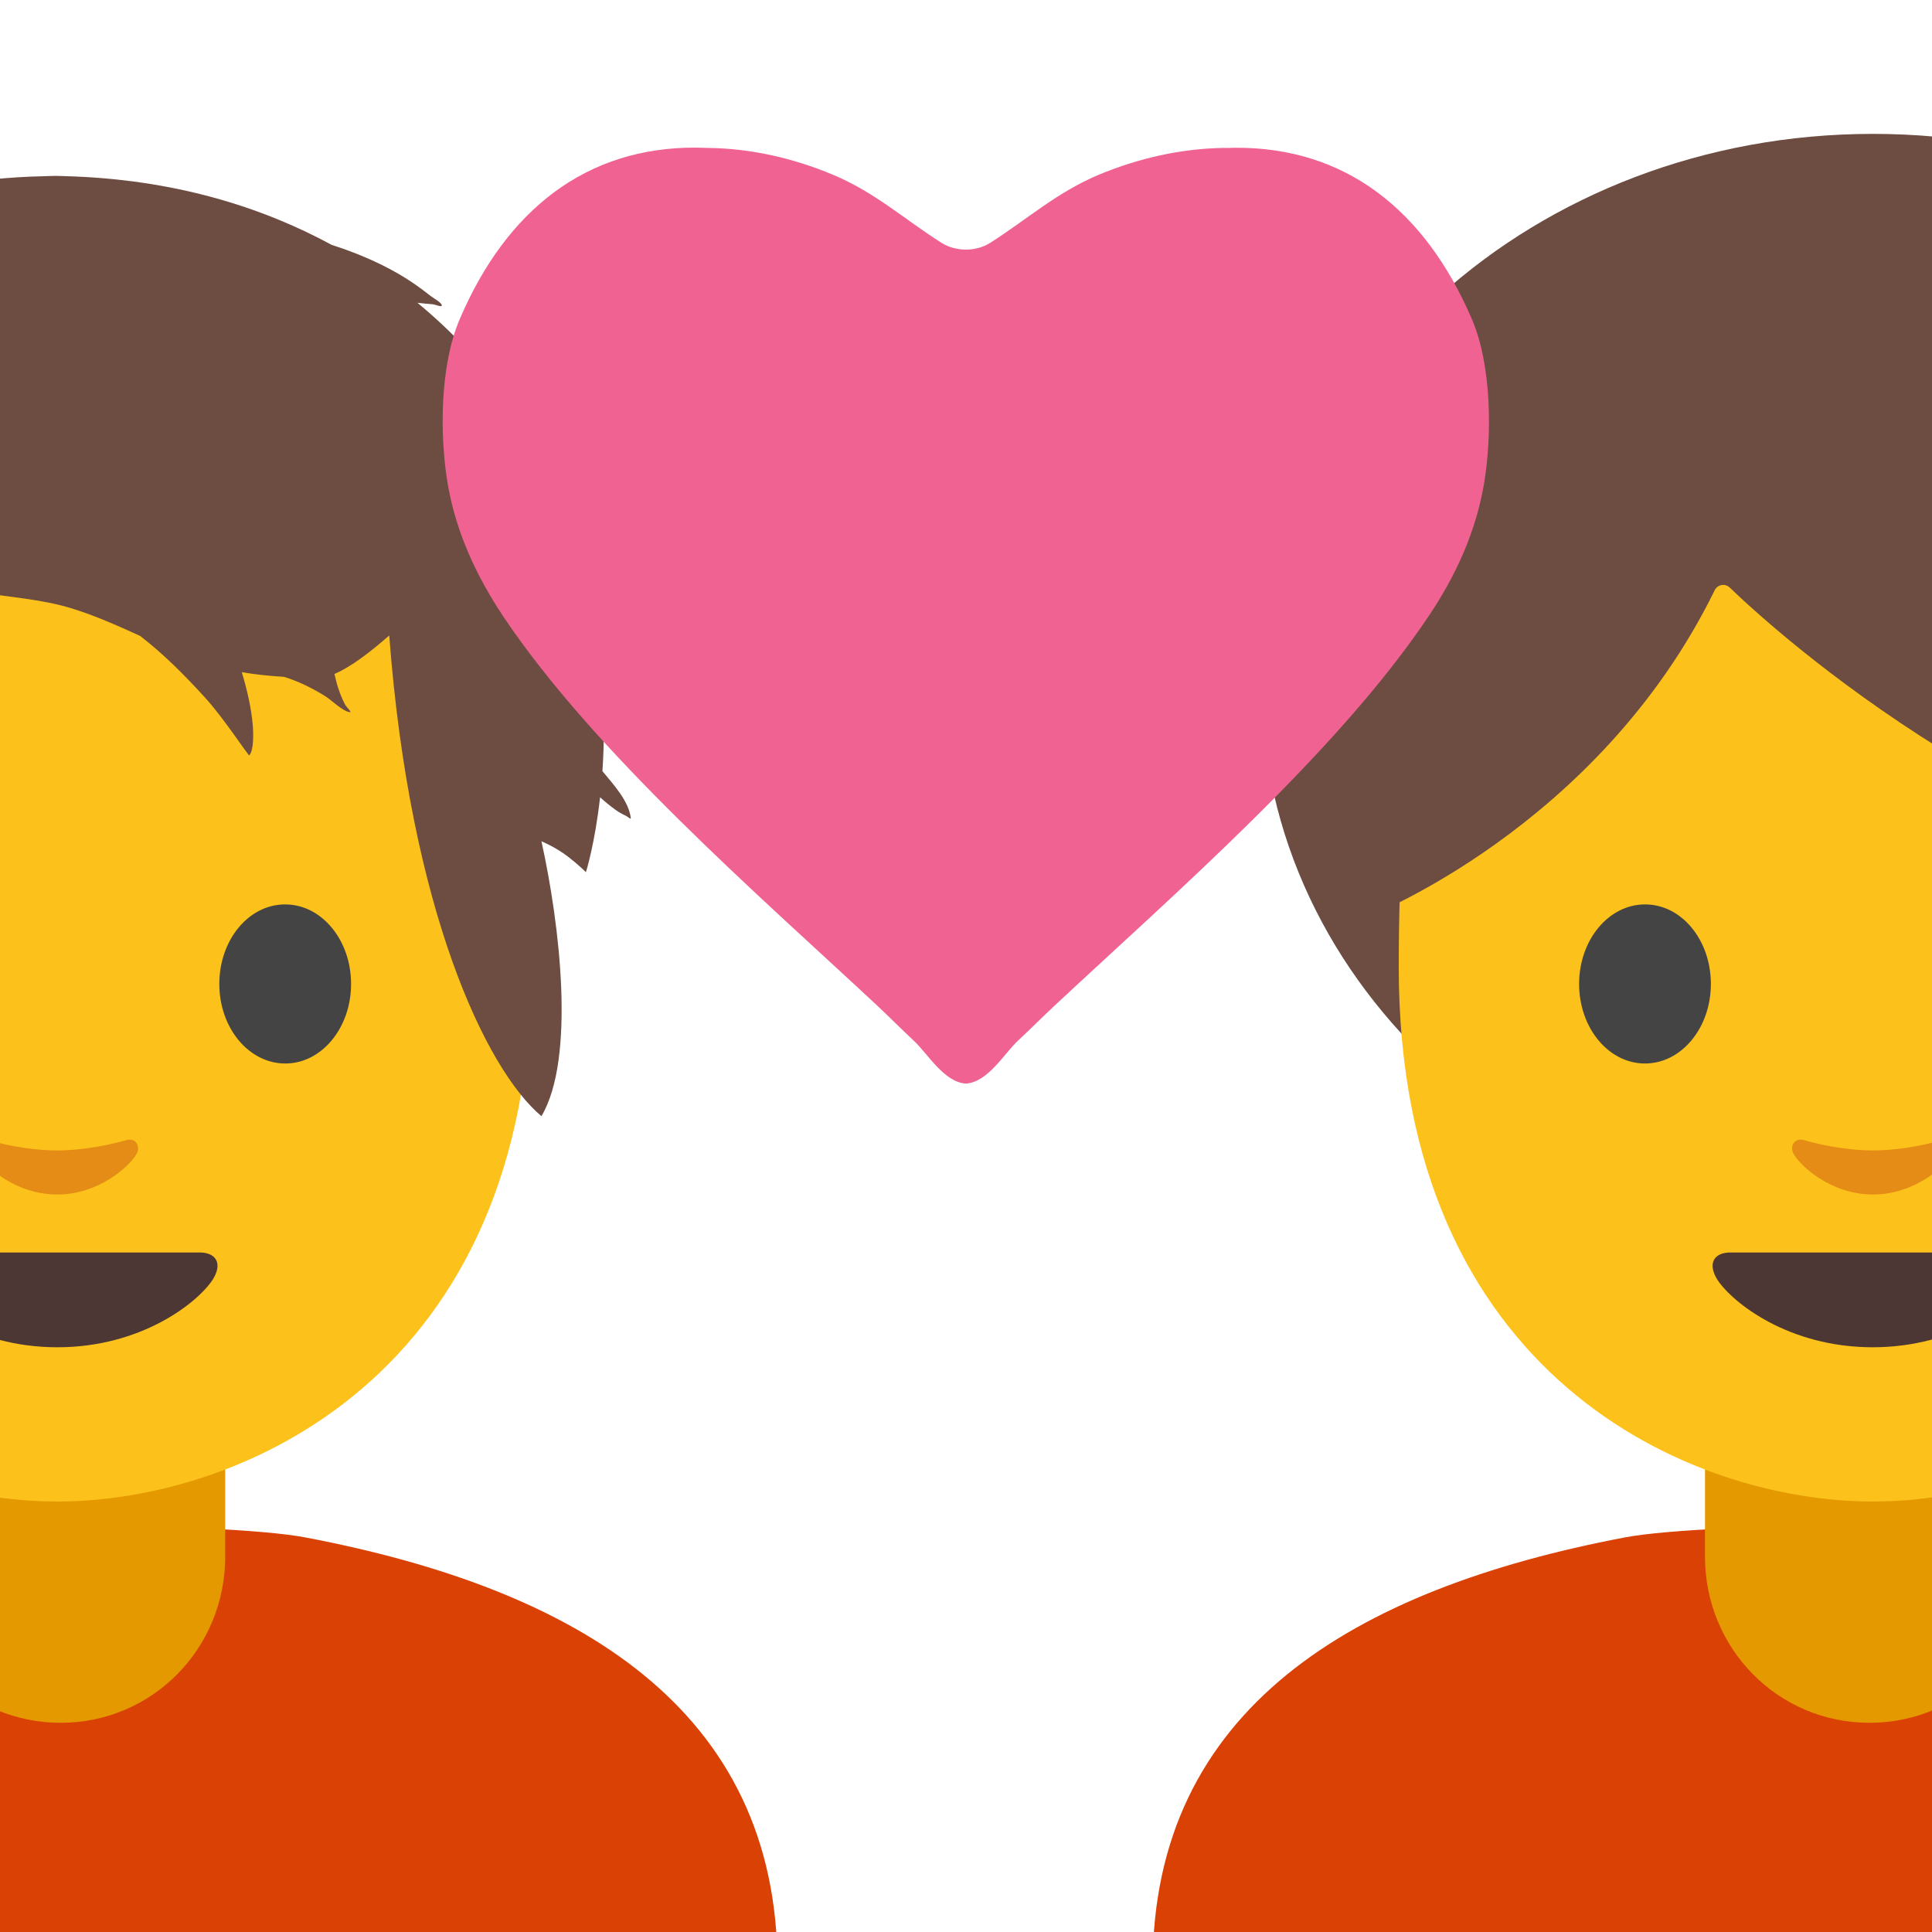
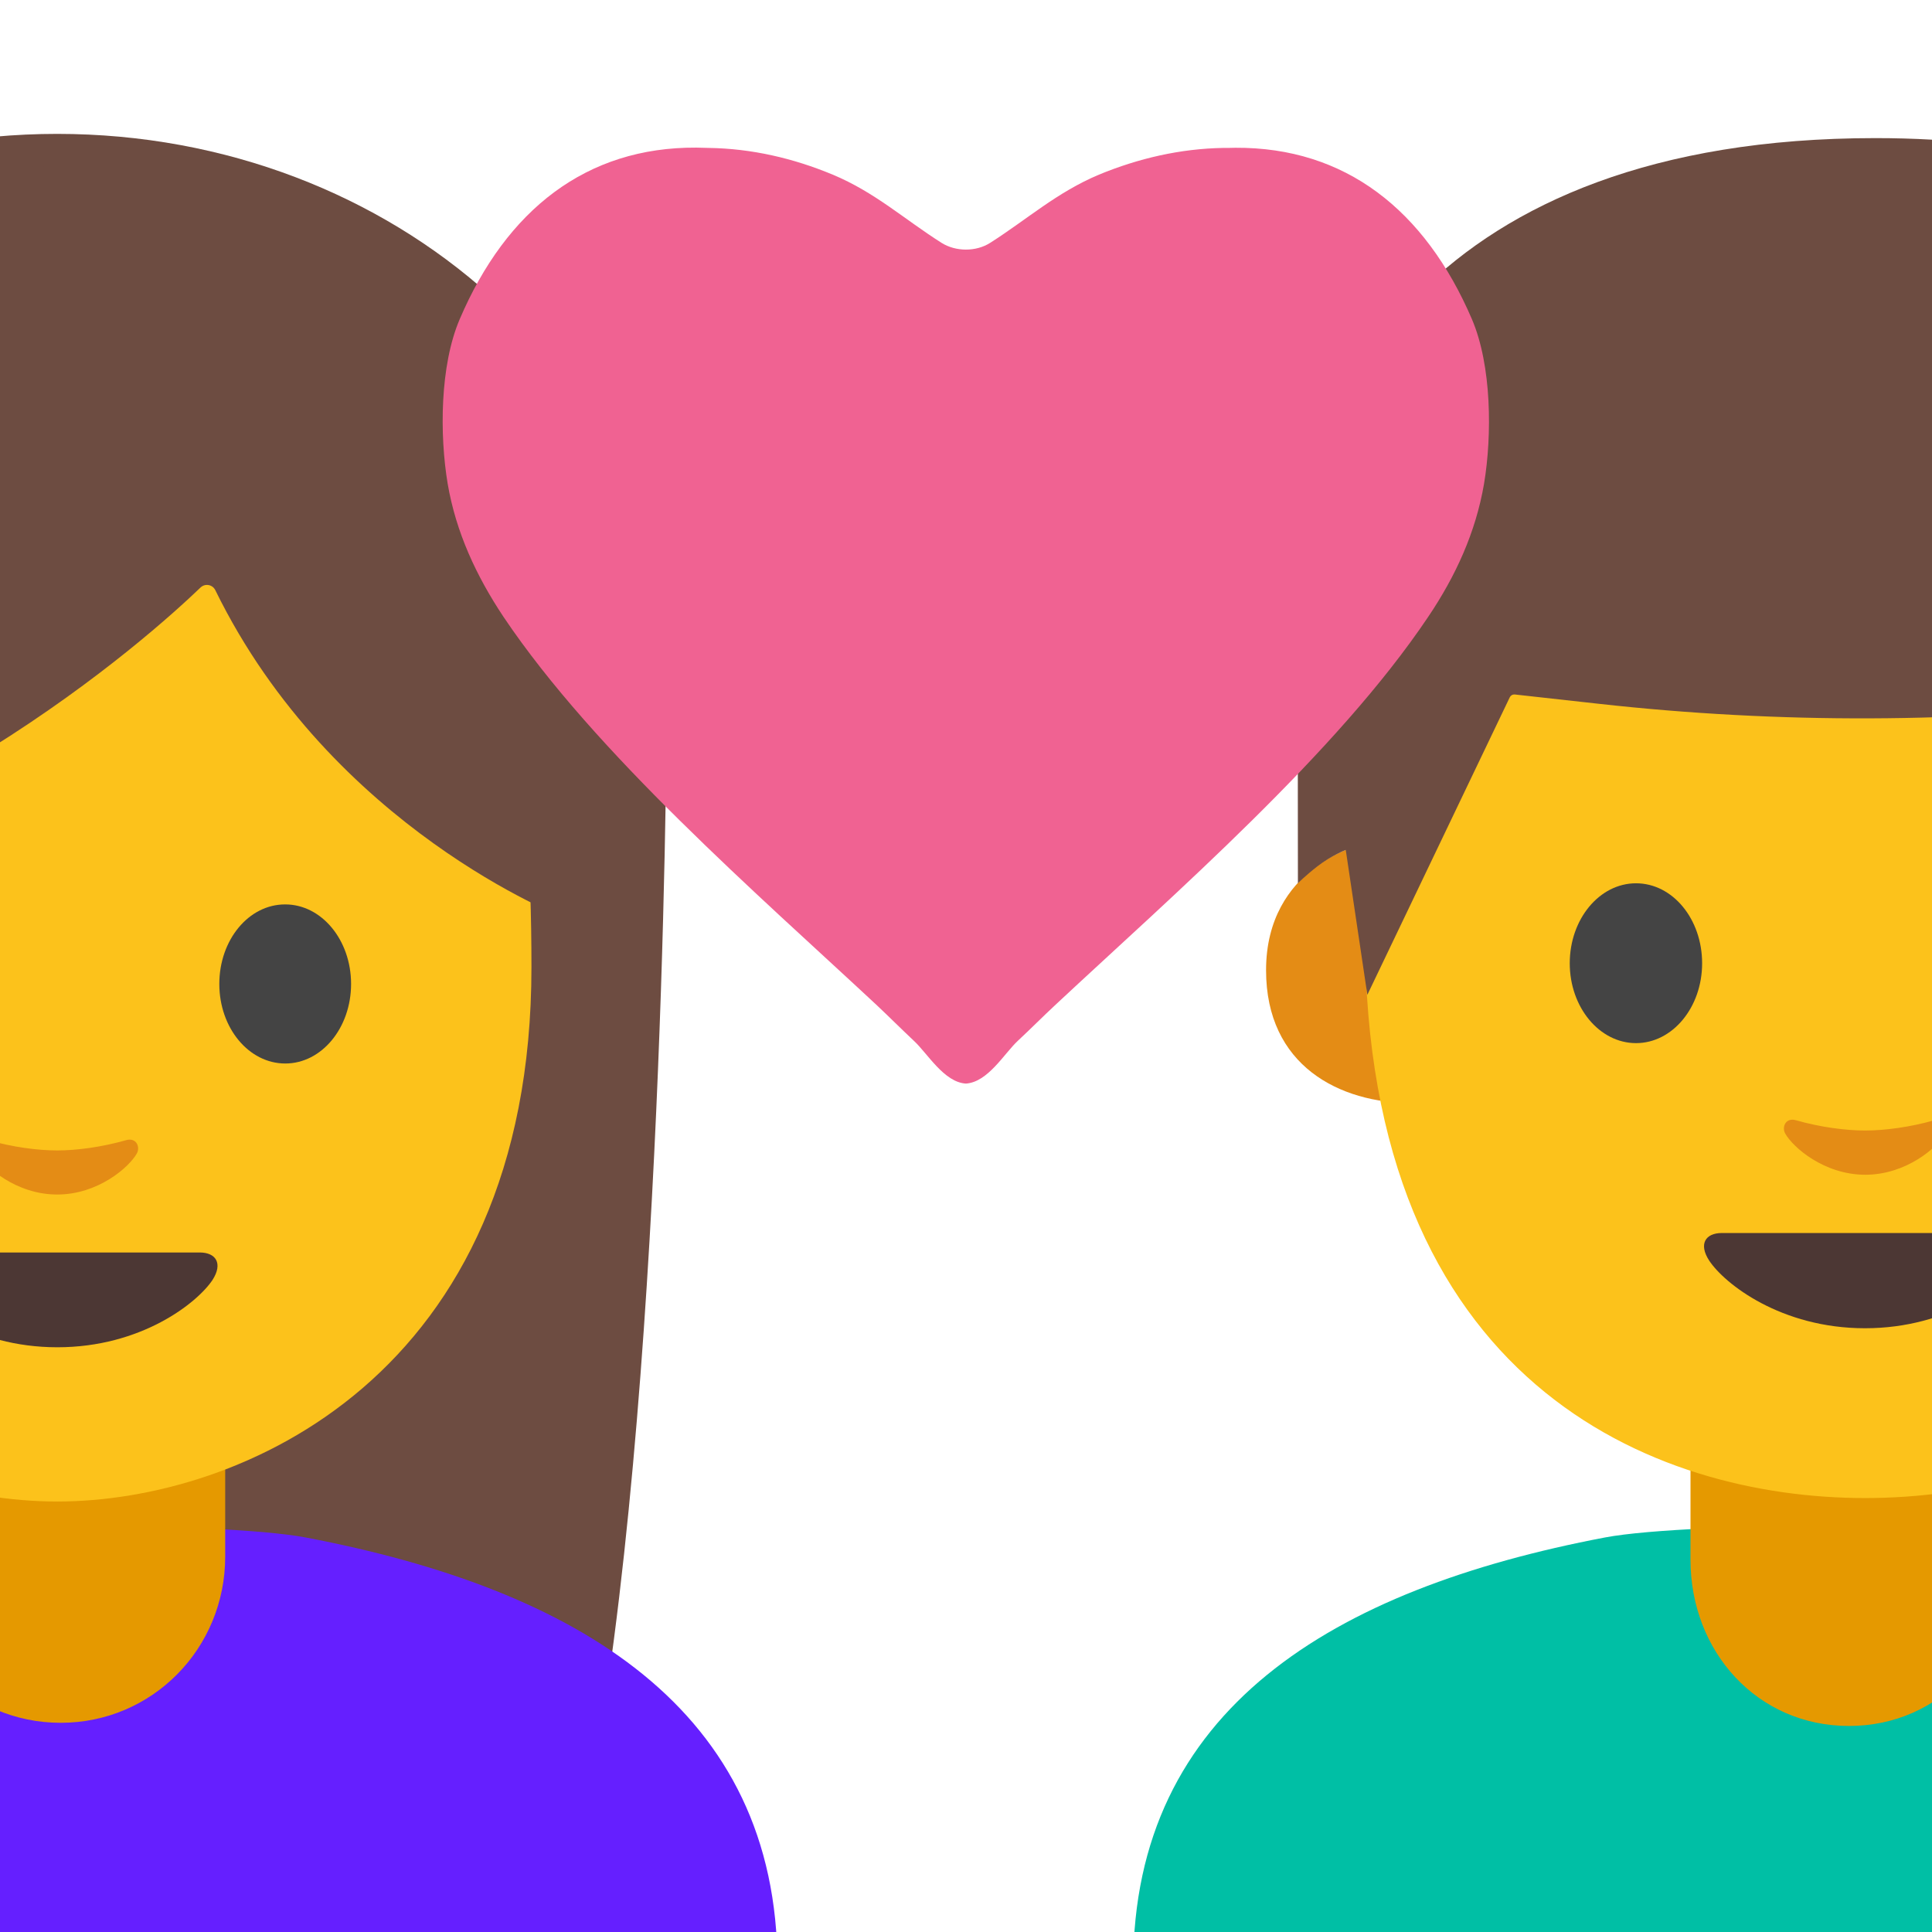
- <svg xmlns="http://www.w3.org/2000/svg" width="128px" height="128px" version="1.1" xml:space="preserve" style="fill-rule:evenodd;clip-rule:evenodd;stroke-linejoin:round;stroke-miterlimit:2;">
-   <g>
-     <clipPath id="_clip1">
-       <rect x="0" y="0" width="128" height="128" />
-     </clipPath>
-     <g clip-path="url(#_clip1)">
-       <path d="M20.24,101.86C14.54,100.78 -7.53,100.78 -13.23,101.86C-31.27,105.29 -44.49,113.25 -44.49,130.22L-44.49,188.05L3.51,188.06L51.51,188.05L51.51,130.22C51.5,113.25 38.28,105.29 20.24,101.86Z" style="fill:#da4105;fill-rule:nonzero;" />
-       <path d="M4.02,114.14C-2.06,114.14 -6.88,109.21 -6.88,103.13L-6.88,93.63L14.92,93.63L14.92,103.13C14.92,109.21 10.1,114.14 4.02,114.14Z" style="fill:#e59900;fill-rule:nonzero;" />
-       <path d="M3.79,17.65C-21.12,17.65 -27.63,36.96 -27.63,64.08C-27.63,91.2 -8.31,99.48 3.79,99.48C15.89,99.48 35.21,91.21 35.21,64.08C35.21,36.95 28.69,17.65 3.79,17.65Z" style="fill:#fcc21b;fill-rule:nonzero;" />
-       <path d="M-6.96,65.19C-6.96,68.1 -8.91,70.46 -11.32,70.46C-13.73,70.46 -15.69,68.1 -15.69,65.19C-15.69,62.27 -13.73,59.92 -11.32,59.92C-8.91,59.91 -6.96,62.27 -6.96,65.19M14.53,65.19C14.53,68.1 16.48,70.46 18.9,70.46C21.31,70.46 23.26,68.1 23.26,65.19C23.26,62.27 21.3,59.92 18.9,59.92C16.48,59.91 14.53,62.27 14.53,65.19" style="fill:#444;fill-rule:nonzero;" />
-       <path d="M13.23,82.98L-5.65,82.98C-6.73,82.98 -7.2,83.71 -6.48,84.8C-5.48,86.33 -1.76,89.26 3.8,89.26C9.36,89.26 13.07,86.32 14.08,84.8C14.78,83.71 14.31,82.98 13.23,82.98Z" style="fill:#4c3734;fill-rule:nonzero;" />
-       <path d="M8.35,75.54C6.74,76 5.08,76.22 3.79,76.22C2.5,76.22 0.83,76 -0.77,75.54C-1.46,75.35 -1.73,76 -1.48,76.43C-0.97,77.33 1.08,79.14 3.79,79.14C6.5,79.14 8.55,77.33 9.06,76.43C9.31,76 9.04,75.34 8.35,75.54Z" style="fill:#e48c15;fill-rule:nonzero;" />
-       <path d="M-18.81,19.165C-13.821,15.205 -6.835,11.867 3.006,11.672C3.006,11.672 3.475,11.653 3.691,11.653C3.886,11.653 4.373,11.672 4.373,11.672C11.486,11.872 17.321,13.697 21.985,16.23C23.541,16.721 25.034,17.36 26.327,18.1C27.113,18.549 27.826,19.048 28.533,19.612C28.679,19.729 29.216,20.025 29.264,20.203C29.319,20.402 28.853,20.173 28.646,20.155C28.35,20.13 28.05,20.109 27.753,20.071L27.656,20.06C28.809,21.012 29.849,21.995 30.776,22.977C31.294,23.289 31.807,23.631 32.313,24.014C32.941,24.488 33.455,25.071 33.948,25.677C34.118,25.887 34.294,26.092 34.442,26.32C34.535,26.463 34.883,26.731 34.715,26.75C34.401,26.786 34.023,26.62 33.682,26.511C34.619,27.83 35.346,29.081 35.872,30.174C37.723,34.027 38.805,37.759 39.396,41.172C40.512,42.665 41.42,44.292 41.587,45.891C41.613,46.138 41.202,45.577 41.002,45.434C40.629,45.166 40.235,44.933 39.851,44.683C40.057,47.074 40.038,49.239 39.912,51.09C40.619,51.95 41.669,53.074 41.793,54.208C41.803,54.311 41.604,54.122 41.512,54.076C41.254,53.948 41.019,53.828 40.784,53.657C40.428,53.399 40.082,53.12 39.757,52.82C39.409,55.929 38.818,57.787 38.818,57.787C38.818,57.787 38.409,57.359 37.629,56.753C36.789,56.109 35.872,55.738 35.872,55.738C37.097,61.271 38.139,70.122 35.872,73.95C32.182,70.854 27.159,60.256 25.788,42.101C24.534,43.199 23.258,44.185 22.157,44.652C22.237,44.985 22.316,45.317 22.421,45.629C22.541,45.986 22.683,46.338 22.857,46.671C22.95,46.847 23.36,47.214 23.163,47.183C22.685,47.111 21.958,46.377 21.534,46.115C20.677,45.583 19.776,45.141 18.824,44.843C17.884,44.784 16.945,44.694 16.021,44.535C16.367,45.694 16.648,46.876 16.75,48.08C16.786,48.508 16.83,49.753 16.501,50.053C16.501,50.053 16.188,49.633 16.163,49.596C15.949,49.29 15.731,48.986 15.513,48.684C14.887,47.82 14.264,46.962 13.543,46.172C12.205,44.704 10.821,43.317 9.285,42.132C7.803,41.459 6.32,40.79 4.752,40.308C2.668,39.665 0.524,39.577 -1.604,39.189C-1.975,39.12 -2.344,39.034 -2.709,38.935C-2.923,38.943 -3.137,38.952 -3.349,38.964C-2.135,41.901 -1.728,45.155 -2.665,48.195C-3.082,49.545 -3.695,50.832 -4.498,51.992C-4.558,52.078 -5.133,52.919 -5.286,52.856C-5.724,52.673 -6.384,51.254 -6.659,50.854C-7.69,49.354 -8.785,47.809 -10.085,46.522C-12.477,44.149 -15.36,42.591 -18.32,41.153C-18.139,52.168 -21.508,67.049 -28.492,73.95C-30.293,69.911 -30.016,60.707 -28.492,55.738C-28.492,55.738 -29.429,56.109 -30.247,56.753C-31.008,57.359 -31.439,57.787 -31.439,57.787C-31.439,57.787 -32.762,52.835 -32.781,46.577C-33.133,46.887 -33.767,47.681 -34.167,47.744C-34.284,47.763 -34.146,47.507 -34.133,47.388C-34.1,47.103 -34.054,46.818 -34.008,46.535C-33.901,45.876 -33.76,45.222 -33.574,44.579C-33.326,43.715 -32.972,42.906 -32.557,42.128C-32.135,38.176 -31.041,34.056 -28.729,30.528C-29.2,30.492 -29.657,30.444 -30.089,30.392C-30.643,30.323 -31.198,30.207 -31.722,30.014C-31.79,29.989 -32.152,29.907 -32.175,29.834C-32.175,29.834 -31.175,29.35 -31.022,29.268C-29.758,28.597 -28.511,27.838 -27.284,27.098C-26.643,26.71 -25.991,26.276 -25.347,25.811C-24.217,24.375 -22.877,22.836 -21.284,21.318C-21.72,20.972 -22.108,20.547 -22.433,20.018C-22.8,19.417 -23.144,18.725 -23.228,18.016C-23.257,17.775 -23.091,17.159 -22.682,17.238C-21.597,17.446 -21.108,19.014 -19.932,19.28C-19.634,19.347 -19.213,19.27 -18.81,19.165Z" style="fill:#6d4c41;fill-rule:nonzero;" />
-     </g>
+ <svg xmlns="http://www.w3.org/2000/svg" xmlns:xlink="http://www.w3.org/1999/xlink" width="128" height="128">
+   <defs>
+     <path id="a" d="M0 0h128v128H0z" />
+   </defs>
+   <clipPath id="b">
+     <use xlink:href="#a" overflow="visible" />
+   </clipPath>
+   <path d="M-36.84 45.53s0 48.72 6.28 71.38c3.1 11.16 6.95 18.2 16.22 11.24l35.94-.36c9.25 7.06 15.88.29 17.87-11.17 4.71-27.07 4.71-71.09 4.71-71.09h-81.02z" clip-path="url(#b)" fill="#6d4c41" />
+   <ellipse cx="3.79" cy="45.29" rx="40.51" ry="36.42" clip-path="url(#b)" fill="#6d4c41" />
+   <path d="M20.24 101.86c-5.7-1.08-27.77-1.08-33.47 0-18.04 3.43-31.26 11.39-31.26 28.36v57.83l48 .01 48-.01v-57.83c-.01-16.97-13.23-24.93-31.27-28.36z" clip-path="url(#b)" fill="#651fff" />
+   <path d="M139.81 101.86c-5.7-1.08-27.77-1.08-33.47 0-18.04 3.43-31.26 11.39-31.26 28.36v57.83l48 .01 48-.01v-57.83c0-16.97-13.23-24.93-31.27-28.36z" clip-path="url(#b)" fill="#00bfa5" />
+   <path clip-path="url(#b)" fill="#fcc21b" d="M33.96 144.76h11.42v40.48H33.96z" />
+   <path d="M4.02 114.14c-6.08 0-10.9-4.93-10.9-11.01v-9.5h21.8v9.5c0 6.08-4.82 11.01-10.9 11.01zM122.5 114.35c-6.08 0-10.5-4.93-10.5-11.01V93h21v10.34c0 6.08-4.42 11.01-10.5 11.01z" clip-path="url(#b)" fill="#e59900" />
+   <g clip-path="url(#b)">
+     <path d="M-4.15 63.79c0 2.91-1.94 5.26-4.35 5.26-2.41 0-4.36-2.36-4.36-5.26 0-2.91 1.96-5.27 4.36-5.27 2.41 0 4.35 2.36 4.35 5.27" fill="#444" />
  </g>
-   <g>
-     <clipPath id="_clip2">
-       <rect x="0" y="0" width="128" height="128" />
-     </clipPath>
-     <g clip-path="url(#_clip2)">
-       <ellipse cx="124.09" cy="45.29" rx="40.51" ry="36.42" style="fill:#6d4c41;" />
-       <path d="M107.64,101.86C113.34,100.78 135.41,100.78 141.11,101.86C159.15,105.29 172.37,113.25 172.37,130.22L172.37,188.05L124.37,188.06L76.37,188.05L76.37,130.22C76.37,113.25 89.6,105.29 107.64,101.86Z" style="fill:#da4105;fill-rule:nonzero;" />
-       <path d="M123.86,114.14C129.94,114.14 134.76,109.21 134.76,103.13L134.76,93.63L112.96,93.63L112.96,103.13C112.96,109.21 117.78,114.14 123.86,114.14Z" style="fill:#e59900;fill-rule:nonzero;" />
-       <path d="M124.09,17.65C149,17.65 155.51,36.96 155.51,64.08C155.51,91.2 136.19,99.48 124.09,99.48C111.99,99.48 92.67,91.21 92.67,64.08C92.67,36.95 99.18,17.65 124.09,17.65Z" style="fill:#fcc21b;fill-rule:nonzero;" />
-       <path d="M134.84,65.19C134.84,68.1 136.79,70.46 139.2,70.46C141.61,70.46 143.57,68.1 143.57,65.19C143.57,62.27 141.61,59.92 139.2,59.92C136.78,59.91 134.84,62.27 134.84,65.19M113.35,65.19C113.35,68.1 111.4,70.46 108.98,70.46C106.57,70.46 104.62,68.1 104.62,65.19C104.62,62.27 106.58,59.92 108.98,59.92C111.4,59.91 113.35,62.27 113.35,65.19" style="fill:#444;fill-rule:nonzero;" />
-       <path d="M114.59,38.92C117.9,42.1 134.35,56.93 157.01,60.79L157.01,30.41C157.01,30.41 147.23,11 123.75,11C100.27,11 90.49,30.9 90.49,30.9L90.49,60.8C90.49,60.8 105.87,54.9 113.6,39.11C113.78,38.73 114.28,38.63 114.59,38.92Z" style="fill:#6d4c41;fill-rule:nonzero;" />
-       <path d="M114.64,82.98L133.52,82.98C134.6,82.98 135.07,83.71 134.35,84.8C133.35,86.33 129.63,89.26 124.07,89.26C118.51,89.26 114.8,86.32 113.79,84.8C113.1,83.71 113.56,82.98 114.64,82.98Z" style="fill:#4c3734;fill-rule:nonzero;" />
-       <path d="M119.53,75.54C121.14,76 122.8,76.22 124.09,76.22C125.38,76.22 127.05,76 128.65,75.54C129.34,75.35 129.61,76 129.36,76.43C128.85,77.33 126.8,79.14 124.09,79.14C121.38,79.14 119.33,77.33 118.82,76.43C118.57,76 118.84,75.34 119.53,75.54Z" style="fill:#e48c15;fill-rule:nonzero;" />
-     </g>
+   <path d="M3.79 17.65c-24.91 0-31.42 19.31-31.42 46.43s19.32 35.4 31.42 35.4c12.1 0 31.42-8.27 31.42-35.4S28.69 17.65 3.79 17.65z" clip-path="url(#b)" fill="#fcc21b" />
+   <path d="M-6.96 65.19c0 2.91-1.95 5.27-4.36 5.27s-4.37-2.36-4.37-5.27c0-2.92 1.96-5.27 4.37-5.27 2.41-.01 4.36 2.35 4.36 5.27M14.53 65.19c0 2.91 1.95 5.27 4.37 5.27 2.41 0 4.36-2.36 4.36-5.27 0-2.92-1.96-5.27-4.36-5.27-2.42-.01-4.37 2.35-4.37 5.27" clip-path="url(#b)" fill="#444" />
+   <path d="M13.29 38.92C9.98 42.1-6.47 56.93-29.14 60.8V30.41S-19.36 11 4.12 11s33.26 19.9 33.26 19.9v29.9S22 54.9 14.27 39.11a.615.615 0 0 0-.98-.19z" clip-path="url(#b)" fill="#6d4c41" />
+   <path d="M13.23 82.98H3.79h-9.44c-1.08 0-1.55.73-.83 1.82 1 1.53 4.72 4.46 10.28 4.46s9.27-2.94 10.28-4.46c.7-1.09.23-1.82-.85-1.82z" clip-path="url(#b)" fill="#4c3734" />
+   <path d="M8.35 75.54c-1.61.46-3.27.68-4.56.68S.83 76-.77 75.54c-.69-.19-.96.46-.71.89.51.9 2.56 2.71 5.27 2.71 2.71 0 4.76-1.81 5.27-2.71.25-.43-.02-1.09-.71-.89z" clip-path="url(#b)" fill="#e48c15" />
+   <g clip-path="url(#b)" fill="#e48c15">
+     <path d="M156.79 55.97s6.09 1.06 6.09 7.62c0 5.79-4.44 8.07-8.89 8.07V55.97h2.8zM90.15 55.97s-6.27 1.44-6.27 8.31c0 6.32 4.85 8.81 9.7 8.81V55.97h-3.43z" />
  </g>
-   <g>
-     <path d="M33.36,40.87C39.43,49.91 50.25,59.29 58.05,66.56C58.88,67.34 59.71,68.17 60.55,68.96C61.45,69.79 62.54,71.7 63.99,71.79C65.45,71.7 66.53,69.8 67.43,68.96C68.28,68.17 69.1,67.34 69.94,66.56C77.74,59.28 88.56,49.9 94.62,40.87C96.44,38.17 97.77,35.27 98.32,32.06C98.86,28.84 98.83,24.21 97.52,21.15C94.41,13.9 89.12,9.75 81.85,9.79C81.58,9.8 81.32,9.8 81.04,9.8C78.19,9.85 75.43,10.49 72.81,11.57C70.01,12.75 68.08,14.51 65.6,16.09C64.66,16.69 63.32,16.68 62.38,16.09C59.89,14.51 57.97,12.74 55.17,11.57C52.55,10.48 49.79,9.84 46.94,9.8C46.68,9.79 46.4,9.79 46.13,9.78C38.85,9.74 33.56,13.89 30.46,21.14C29.14,24.21 29.12,28.83 29.66,32.05C30.21,35.27 31.56,38.17 33.36,40.87Z" style="fill:#f06292;fill-rule:nonzero;" />
+   <path d="M123.57 13c-26.25 0-33.13 20.35-33.13 48.94 0 29.65 19.06 37.31 33.13 37.31 13.86 0 33.13-7.45 33.13-37.31 0-28.59-6.88-48.94-33.13-48.94z" clip-path="url(#b)" fill="#fcc21b" />
+   <path d="M133.06 81.69h-9.49-9.49c-1.09 0-1.56.73-.84 1.83 1.01 1.53 4.75 4.48 10.32 4.48 5.58 0 9.32-2.95 10.32-4.48.73-1.1.27-1.83-.82-1.83z" clip-path="url(#b)" fill="#4c3734" />
+   <path d="M128.15 74.22c-1.61.46-3.29.68-4.58.68s-2.97-.22-4.58-.68c-.69-.2-.96.46-.71.89.51.9 2.57 2.72 5.3 2.72 2.72 0 4.79-1.82 5.3-2.72.23-.43-.04-1.09-.73-.89z" clip-path="url(#b)" fill="#e48c15" />
+   <path d="M112.77 63.82c0 2.92-1.96 5.29-4.38 5.29S104 66.74 104 63.82c0-2.93 1.97-5.3 4.39-5.3 2.43 0 4.38 2.37 4.38 5.3M134.36 63.82c0 2.92 1.96 5.29 4.39 5.29 2.42 0 4.38-2.37 4.38-5.29 0-2.93-1.97-5.3-4.38-5.3-2.43 0-4.39 2.37-4.39 5.3" clip-path="url(#b)" fill="#444" />
+   <path d="M85.99 58.52s-.01-8.44-.01-19.93c0-12.01 8.81-29.44 38.27-29.44 20.56 0 28.25 8.94 28.25 14.36 0 0 7.64 1.37 8.39 11.15.53 6.87-.15 23.39-.15 23.39s-.83-.74-1.77-1.17c-.5-.23-1-.33-1-.33l-1.38 9.43-10.23-19.8a.309.309 0 0 0-.32-.17l-4.14.49a157.829 157.829 0 0 1-35.96.13l-5.59-.62a.332.332 0 0 0-.32.18l-9.44 19.72-1.43-9.6s-.98.39-1.87 1.08c-.85.66-1.3 1.13-1.3 1.13z" clip-path="url(#b)" fill="#6d4c41" />
+   <g clip-path="url(#b)">
+     <path d="M33.36 40.87c6.07 9.04 16.89 18.42 24.69 25.69.83.78 1.66 1.61 2.5 2.4.9.83 1.99 2.74 3.44 2.83 1.46-.09 2.54-1.99 3.44-2.83.85-.79 1.67-1.62 2.51-2.4 7.8-7.28 18.62-16.66 24.68-25.69 1.82-2.7 3.15-5.6 3.7-8.81.54-3.22.51-7.85-.8-10.91-3.11-7.25-8.4-11.4-15.67-11.36-.27.01-.53.01-.81.01-2.85.05-5.61.69-8.23 1.77-2.8 1.18-4.73 2.94-7.21 4.52-.94.6-2.28.59-3.22 0-2.49-1.58-4.41-3.35-7.21-4.52-2.62-1.09-5.38-1.73-8.23-1.77-.26-.01-.54-.01-.81-.02-7.28-.04-12.57 4.11-15.67 11.36-1.32 3.07-1.34 7.69-.8 10.91.55 3.22 1.9 6.12 3.7 8.82z" fill="#f06292" />
  </g>
</svg>
